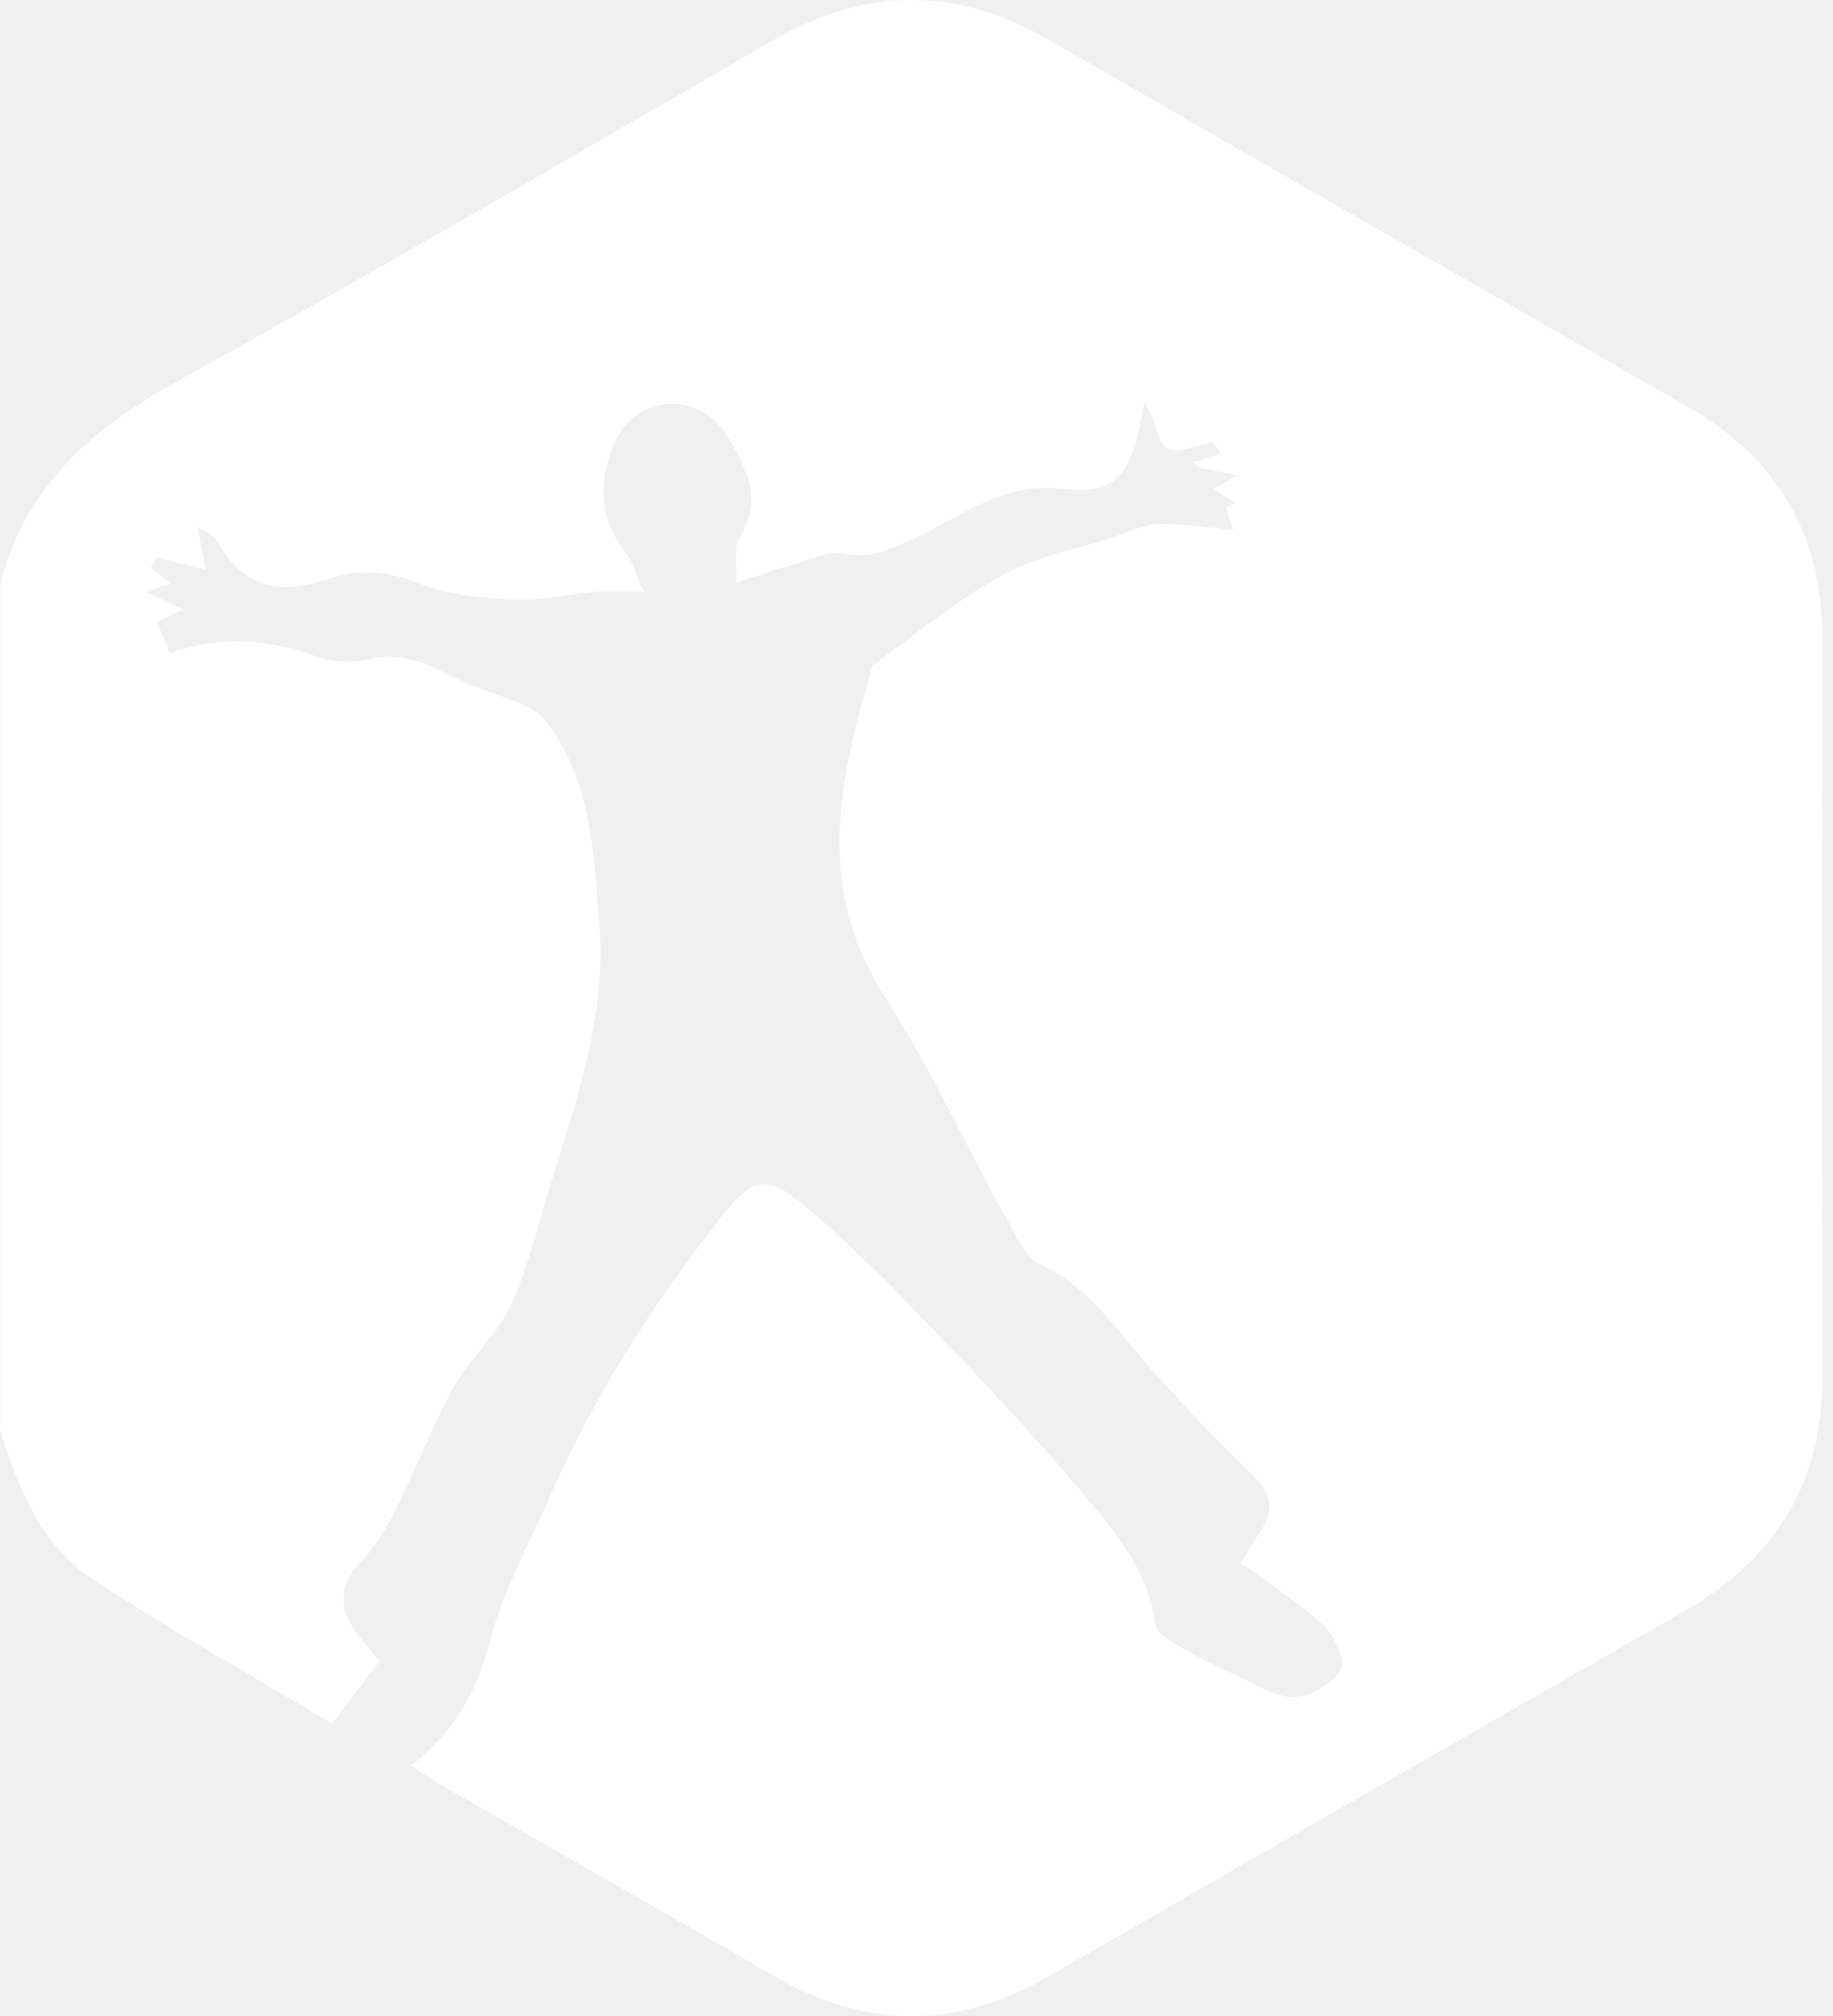
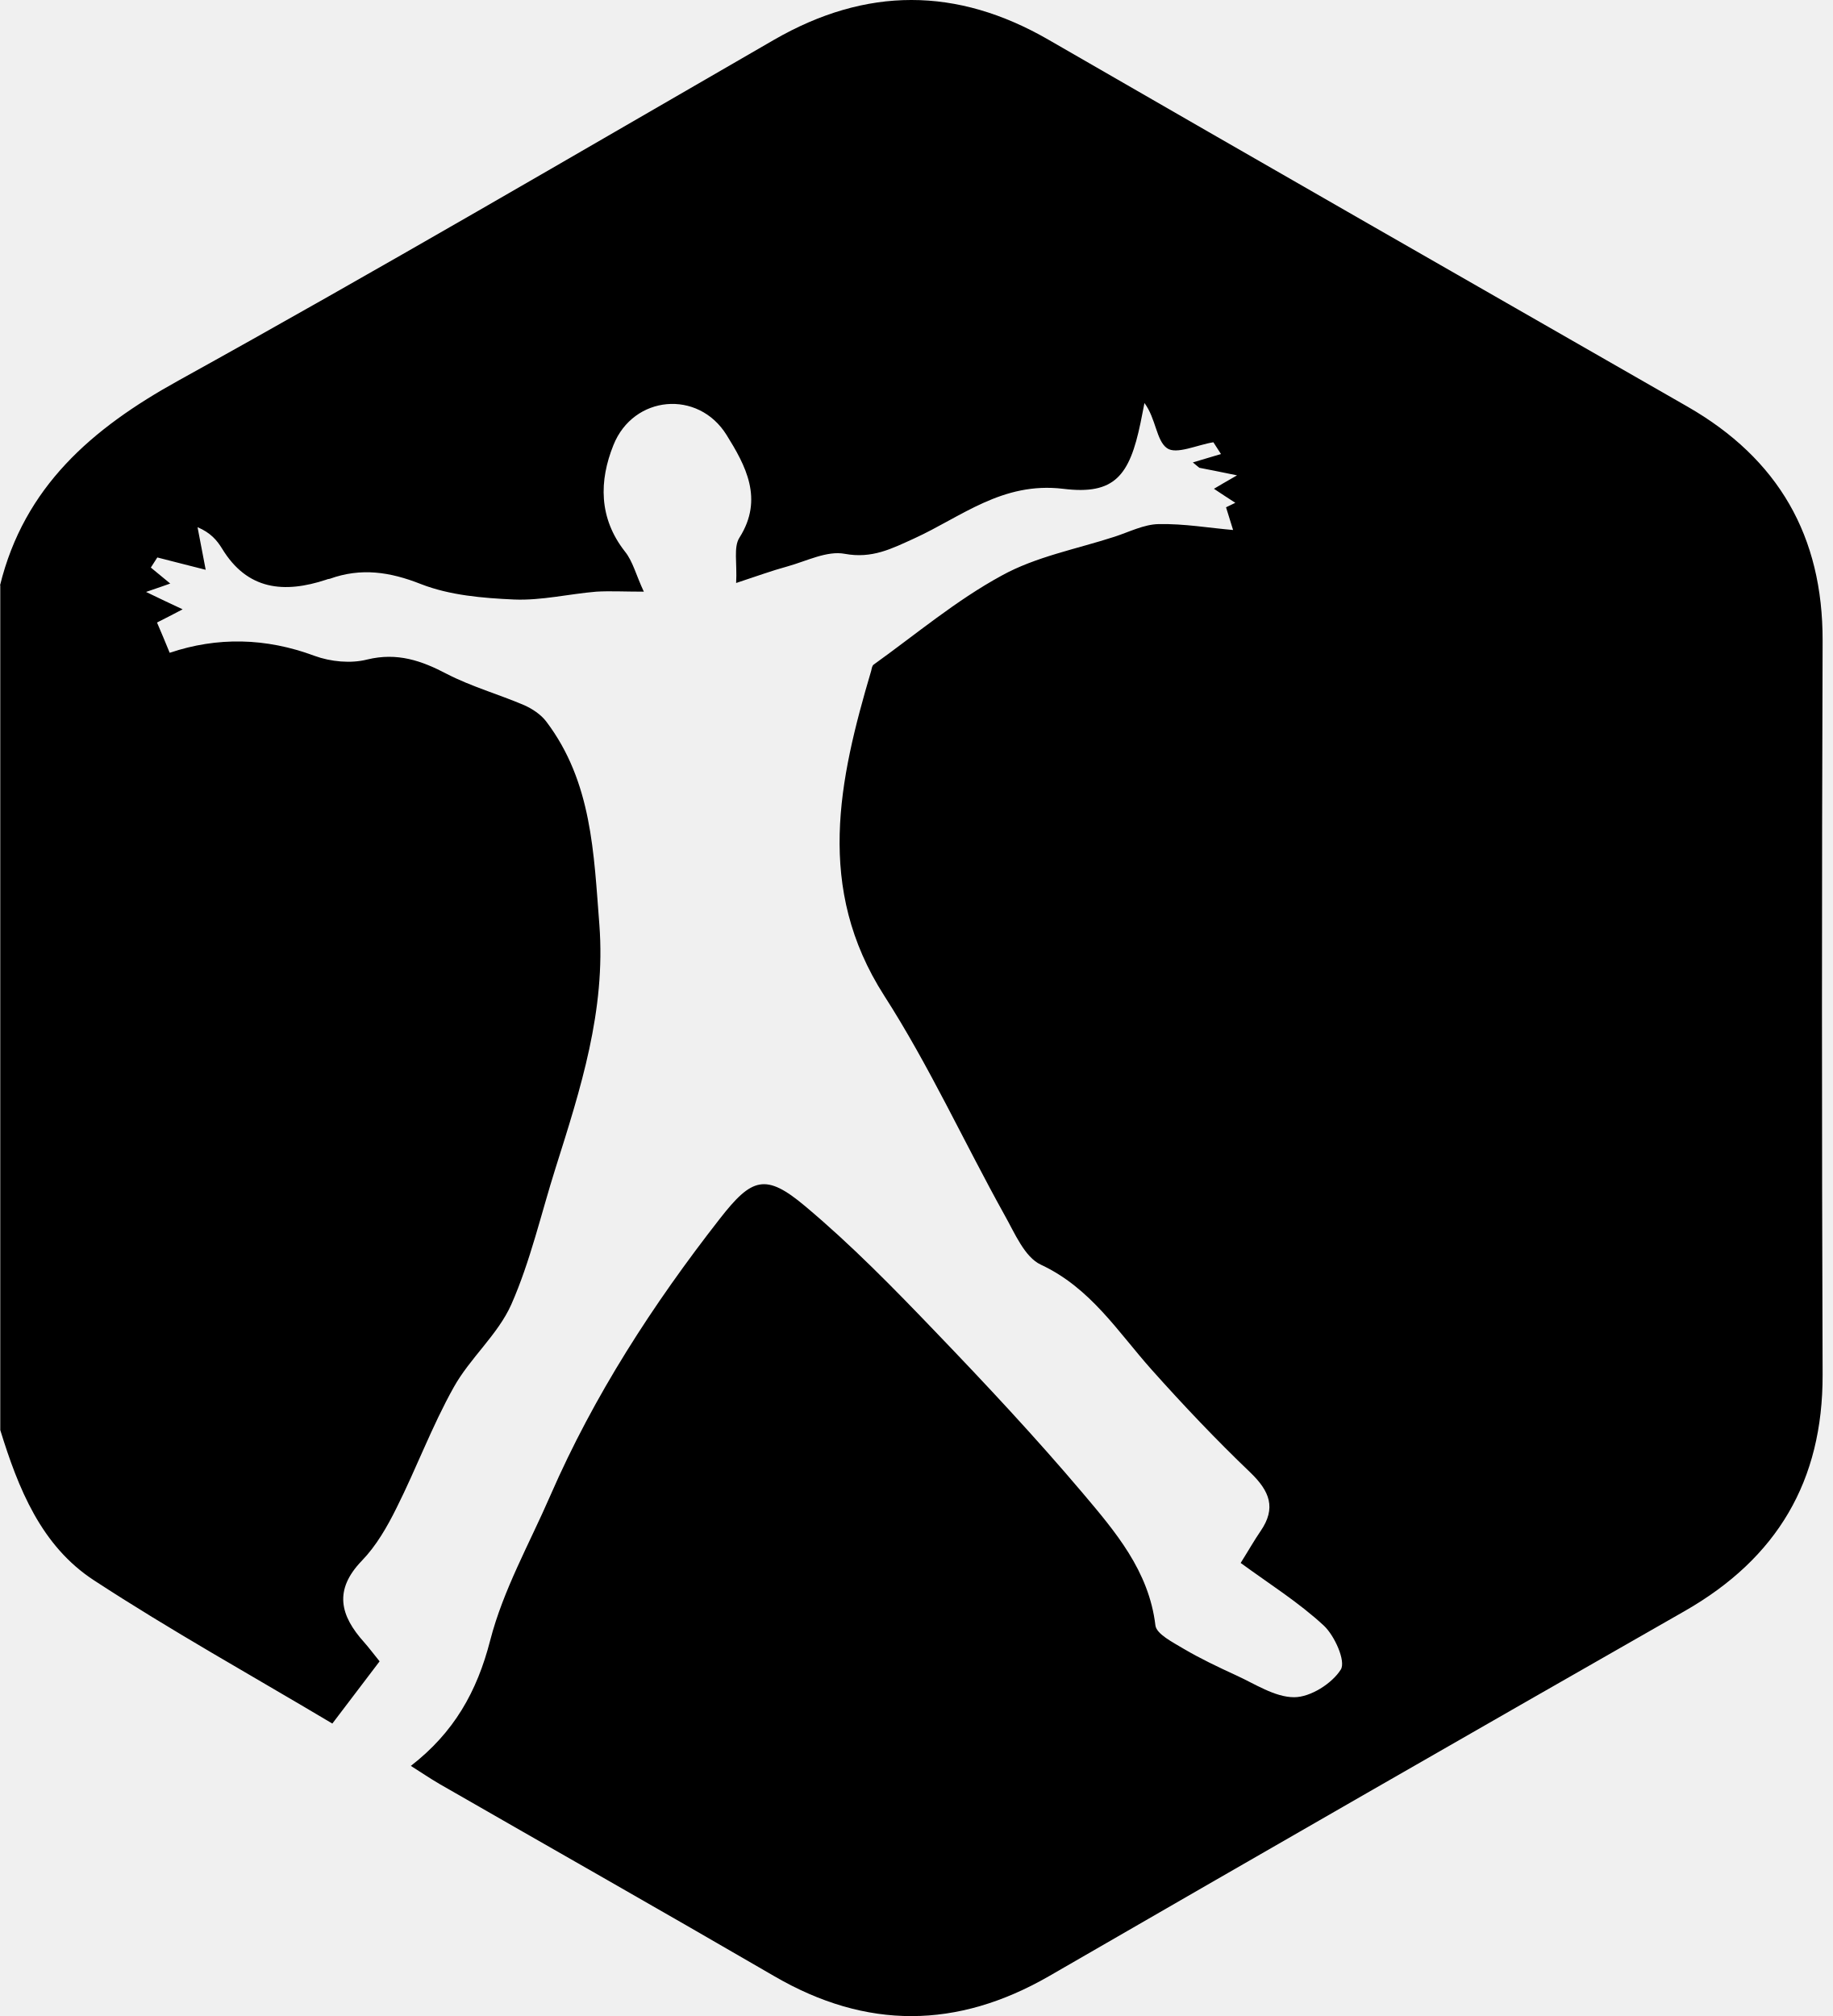
- <svg xmlns="http://www.w3.org/2000/svg" width="60" height="66" viewBox="0 0 60 66" fill="none">
-   <path d="M0 19.168C0.792 15.938 3.003 14.029 5.84 12.46C12.39 8.835 18.857 5.045 25.343 1.301C28.355 -0.434 31.321 -0.434 34.325 1.301C41.289 5.32 48.263 9.312 55.245 13.313C58.221 15.02 59.676 17.553 59.667 20.976C59.639 28.987 59.639 36.999 59.667 45.01C59.676 48.488 58.175 51.012 55.162 52.737C48.216 56.702 41.27 60.694 34.343 64.695C31.331 66.429 28.364 66.447 25.361 64.704C21.713 62.584 18.037 60.501 14.38 58.399C14.067 58.216 13.772 58.014 13.45 57.812C14.859 56.72 15.615 55.389 16.048 53.701C16.471 52.058 17.337 50.526 18.019 48.956C19.447 45.68 21.372 42.707 23.565 39.899C24.615 38.55 25.066 38.403 26.356 39.486C27.867 40.752 29.258 42.175 30.621 43.597C32.27 45.313 33.901 47.057 35.439 48.874C36.508 50.14 37.613 51.425 37.825 53.214C37.862 53.499 38.396 53.765 38.746 53.976C39.29 54.297 39.87 54.572 40.45 54.839C41.077 55.123 41.731 55.564 42.367 55.564C42.901 55.564 43.61 55.114 43.896 54.655C44.062 54.38 43.693 53.554 43.343 53.224C42.523 52.462 41.556 51.856 40.616 51.168C40.893 50.727 41.068 50.415 41.27 50.122C41.786 49.369 41.565 48.819 40.939 48.213C39.815 47.139 38.737 46.001 37.705 44.845C36.591 43.597 35.706 42.165 34.076 41.404C33.541 41.156 33.219 40.367 32.887 39.779C31.561 37.393 30.419 34.888 28.945 32.594C26.688 29.07 27.461 25.546 28.521 21.958C28.539 21.884 28.549 21.793 28.604 21.756C29.985 20.765 31.303 19.654 32.786 18.847C33.91 18.223 35.246 17.975 36.489 17.571C36.968 17.415 37.447 17.168 37.926 17.158C38.765 17.14 39.603 17.287 40.368 17.351C40.322 17.204 40.23 16.911 40.137 16.608C40.239 16.562 40.34 16.507 40.441 16.461C40.211 16.314 39.99 16.167 39.741 16.002C39.916 15.901 40.091 15.791 40.497 15.562C39.916 15.442 39.594 15.378 39.262 15.314C39.188 15.259 39.124 15.195 39.05 15.139C39.354 15.048 39.667 14.956 39.971 14.864C39.889 14.736 39.806 14.607 39.723 14.479C39.198 14.561 38.507 14.892 38.203 14.671C37.853 14.424 37.843 13.699 37.466 13.194C37.42 13.414 37.383 13.634 37.337 13.846C36.978 15.571 36.489 16.213 34.803 16.002C32.814 15.764 31.478 16.92 29.93 17.627C29.184 17.966 28.549 18.296 27.655 18.131C27.075 18.021 26.402 18.37 25.776 18.544C25.269 18.682 24.771 18.865 24.099 19.086C24.136 18.434 24.007 17.911 24.209 17.599C25.011 16.332 24.403 15.231 23.786 14.24C22.855 12.744 20.736 12.937 20.082 14.571C19.613 15.736 19.594 16.956 20.46 18.058C20.718 18.379 20.82 18.82 21.077 19.37C20.433 19.37 19.972 19.343 19.52 19.37C18.627 19.444 17.724 19.664 16.831 19.627C15.799 19.581 14.721 19.489 13.781 19.122C12.759 18.718 11.819 18.581 10.797 18.948C10.76 18.957 10.723 18.957 10.686 18.976C9.304 19.434 8.097 19.324 7.268 17.957C7.103 17.691 6.9 17.443 6.467 17.259C6.55 17.691 6.633 18.131 6.734 18.654C6.181 18.517 5.665 18.379 5.15 18.25C5.076 18.361 5.011 18.471 4.938 18.581C5.159 18.764 5.38 18.948 5.573 19.104C5.426 19.159 5.205 19.232 4.781 19.379C5.279 19.618 5.583 19.765 5.979 19.948C5.665 20.113 5.398 20.251 5.14 20.38C5.279 20.701 5.408 21.013 5.555 21.371C7.112 20.848 8.696 20.875 10.299 21.472C10.824 21.664 11.488 21.729 12.022 21.591C13.008 21.352 13.8 21.628 14.638 22.068C15.44 22.481 16.324 22.729 17.162 23.087C17.429 23.206 17.706 23.39 17.881 23.619C19.382 25.601 19.438 27.932 19.622 30.281C19.834 33.09 19.005 35.65 18.185 38.247C17.715 39.733 17.365 41.284 16.738 42.707C16.296 43.698 15.384 44.46 14.85 45.423C14.141 46.69 13.634 48.066 12.98 49.369C12.676 49.984 12.317 50.608 11.847 51.094C10.916 52.058 11.137 52.893 11.921 53.765C12.068 53.93 12.197 54.105 12.427 54.389C11.948 55.022 11.451 55.674 10.88 56.426C8.217 54.839 5.592 53.38 3.077 51.737C1.345 50.608 0.599 48.727 0.009 46.818V19.159L0 19.168Z" fill="white" />
+ <svg xmlns="http://www.w3.org/2000/svg" width="60" height="66" viewBox="0 0 60 66" fill="">
+   <style>
+     path {
+       fill: black;
+     }
+     @media (prefers-color-scheme: dark) {
+       path {
+         fill: white;
+       }
+     }
+   </style>
+   <path d="M0 19.168C0.792 15.938 3.003 14.029 5.84 12.46C12.39 8.835 18.857 5.045 25.343 1.301C28.355 -0.434 31.321 -0.434 34.325 1.301C41.289 5.32 48.263 9.312 55.245 13.313C58.221 15.02 59.676 17.553 59.667 20.976C59.639 28.987 59.639 36.999 59.667 45.01C59.676 48.488 58.175 51.012 55.162 52.737C48.216 56.702 41.27 60.694 34.343 64.695C31.331 66.429 28.364 66.447 25.361 64.704C21.713 62.584 18.037 60.501 14.38 58.399C14.067 58.216 13.772 58.014 13.45 57.812C14.859 56.72 15.615 55.389 16.048 53.701C16.471 52.058 17.337 50.526 18.019 48.956C19.447 45.68 21.372 42.707 23.565 39.899C24.615 38.55 25.066 38.403 26.356 39.486C27.867 40.752 29.258 42.175 30.621 43.597C32.27 45.313 33.901 47.057 35.439 48.874C36.508 50.14 37.613 51.425 37.825 53.214C37.862 53.499 38.396 53.765 38.746 53.976C39.29 54.297 39.87 54.572 40.45 54.839C41.077 55.123 41.731 55.564 42.367 55.564C42.901 55.564 43.61 55.114 43.896 54.655C44.062 54.38 43.693 53.554 43.343 53.224C42.523 52.462 41.556 51.856 40.616 51.168C40.893 50.727 41.068 50.415 41.27 50.122C41.786 49.369 41.565 48.819 40.939 48.213C39.815 47.139 38.737 46.001 37.705 44.845C36.591 43.597 35.706 42.165 34.076 41.404C33.541 41.156 33.219 40.367 32.887 39.779C31.561 37.393 30.419 34.888 28.945 32.594C26.688 29.07 27.461 25.546 28.521 21.958C28.539 21.884 28.549 21.793 28.604 21.756C29.985 20.765 31.303 19.654 32.786 18.847C33.91 18.223 35.246 17.975 36.489 17.571C36.968 17.415 37.447 17.168 37.926 17.158C38.765 17.14 39.603 17.287 40.368 17.351C40.322 17.204 40.23 16.911 40.137 16.608C40.239 16.562 40.34 16.507 40.441 16.461C40.211 16.314 39.99 16.167 39.741 16.002C39.916 15.901 40.091 15.791 40.497 15.562C39.916 15.442 39.594 15.378 39.262 15.314C39.188 15.259 39.124 15.195 39.05 15.139C39.354 15.048 39.667 14.956 39.971 14.864C39.889 14.736 39.806 14.607 39.723 14.479C39.198 14.561 38.507 14.892 38.203 14.671C37.853 14.424 37.843 13.699 37.466 13.194C37.42 13.414 37.383 13.634 37.337 13.846C36.978 15.571 36.489 16.213 34.803 16.002C32.814 15.764 31.478 16.92 29.93 17.627C29.184 17.966 28.549 18.296 27.655 18.131C27.075 18.021 26.402 18.37 25.776 18.544C25.269 18.682 24.771 18.865 24.099 19.086C24.136 18.434 24.007 17.911 24.209 17.599C25.011 16.332 24.403 15.231 23.786 14.24C22.855 12.744 20.736 12.937 20.082 14.571C19.613 15.736 19.594 16.956 20.46 18.058C20.718 18.379 20.82 18.82 21.077 19.37C20.433 19.37 19.972 19.343 19.52 19.37C18.627 19.444 17.724 19.664 16.831 19.627C15.799 19.581 14.721 19.489 13.781 19.122C12.759 18.718 11.819 18.581 10.797 18.948C10.76 18.957 10.723 18.957 10.686 18.976C9.304 19.434 8.097 19.324 7.268 17.957C7.103 17.691 6.9 17.443 6.467 17.259C6.55 17.691 6.633 18.131 6.734 18.654C6.181 18.517 5.665 18.379 5.15 18.25C5.076 18.361 5.011 18.471 4.938 18.581C5.159 18.764 5.38 18.948 5.573 19.104C5.426 19.159 5.205 19.232 4.781 19.379C5.279 19.618 5.583 19.765 5.979 19.948C5.665 20.113 5.398 20.251 5.14 20.38C5.279 20.701 5.408 21.013 5.555 21.371C7.112 20.848 8.696 20.875 10.299 21.472C10.824 21.664 11.488 21.729 12.022 21.591C13.008 21.352 13.8 21.628 14.638 22.068C15.44 22.481 16.324 22.729 17.162 23.087C17.429 23.206 17.706 23.39 17.881 23.619C19.382 25.601 19.438 27.932 19.622 30.281C19.834 33.09 19.005 35.65 18.185 38.247C17.715 39.733 17.365 41.284 16.738 42.707C16.296 43.698 15.384 44.46 14.85 45.423C14.141 46.69 13.634 48.066 12.98 49.369C12.676 49.984 12.317 50.608 11.847 51.094C10.916 52.058 11.137 52.893 11.921 53.765C12.068 53.93 12.197 54.105 12.427 54.389C11.948 55.022 11.451 55.674 10.88 56.426C8.217 54.839 5.592 53.38 3.077 51.737C1.345 50.608 0.599 48.727 0.009 46.818V19.159L0 19.168Z" />
</svg>
